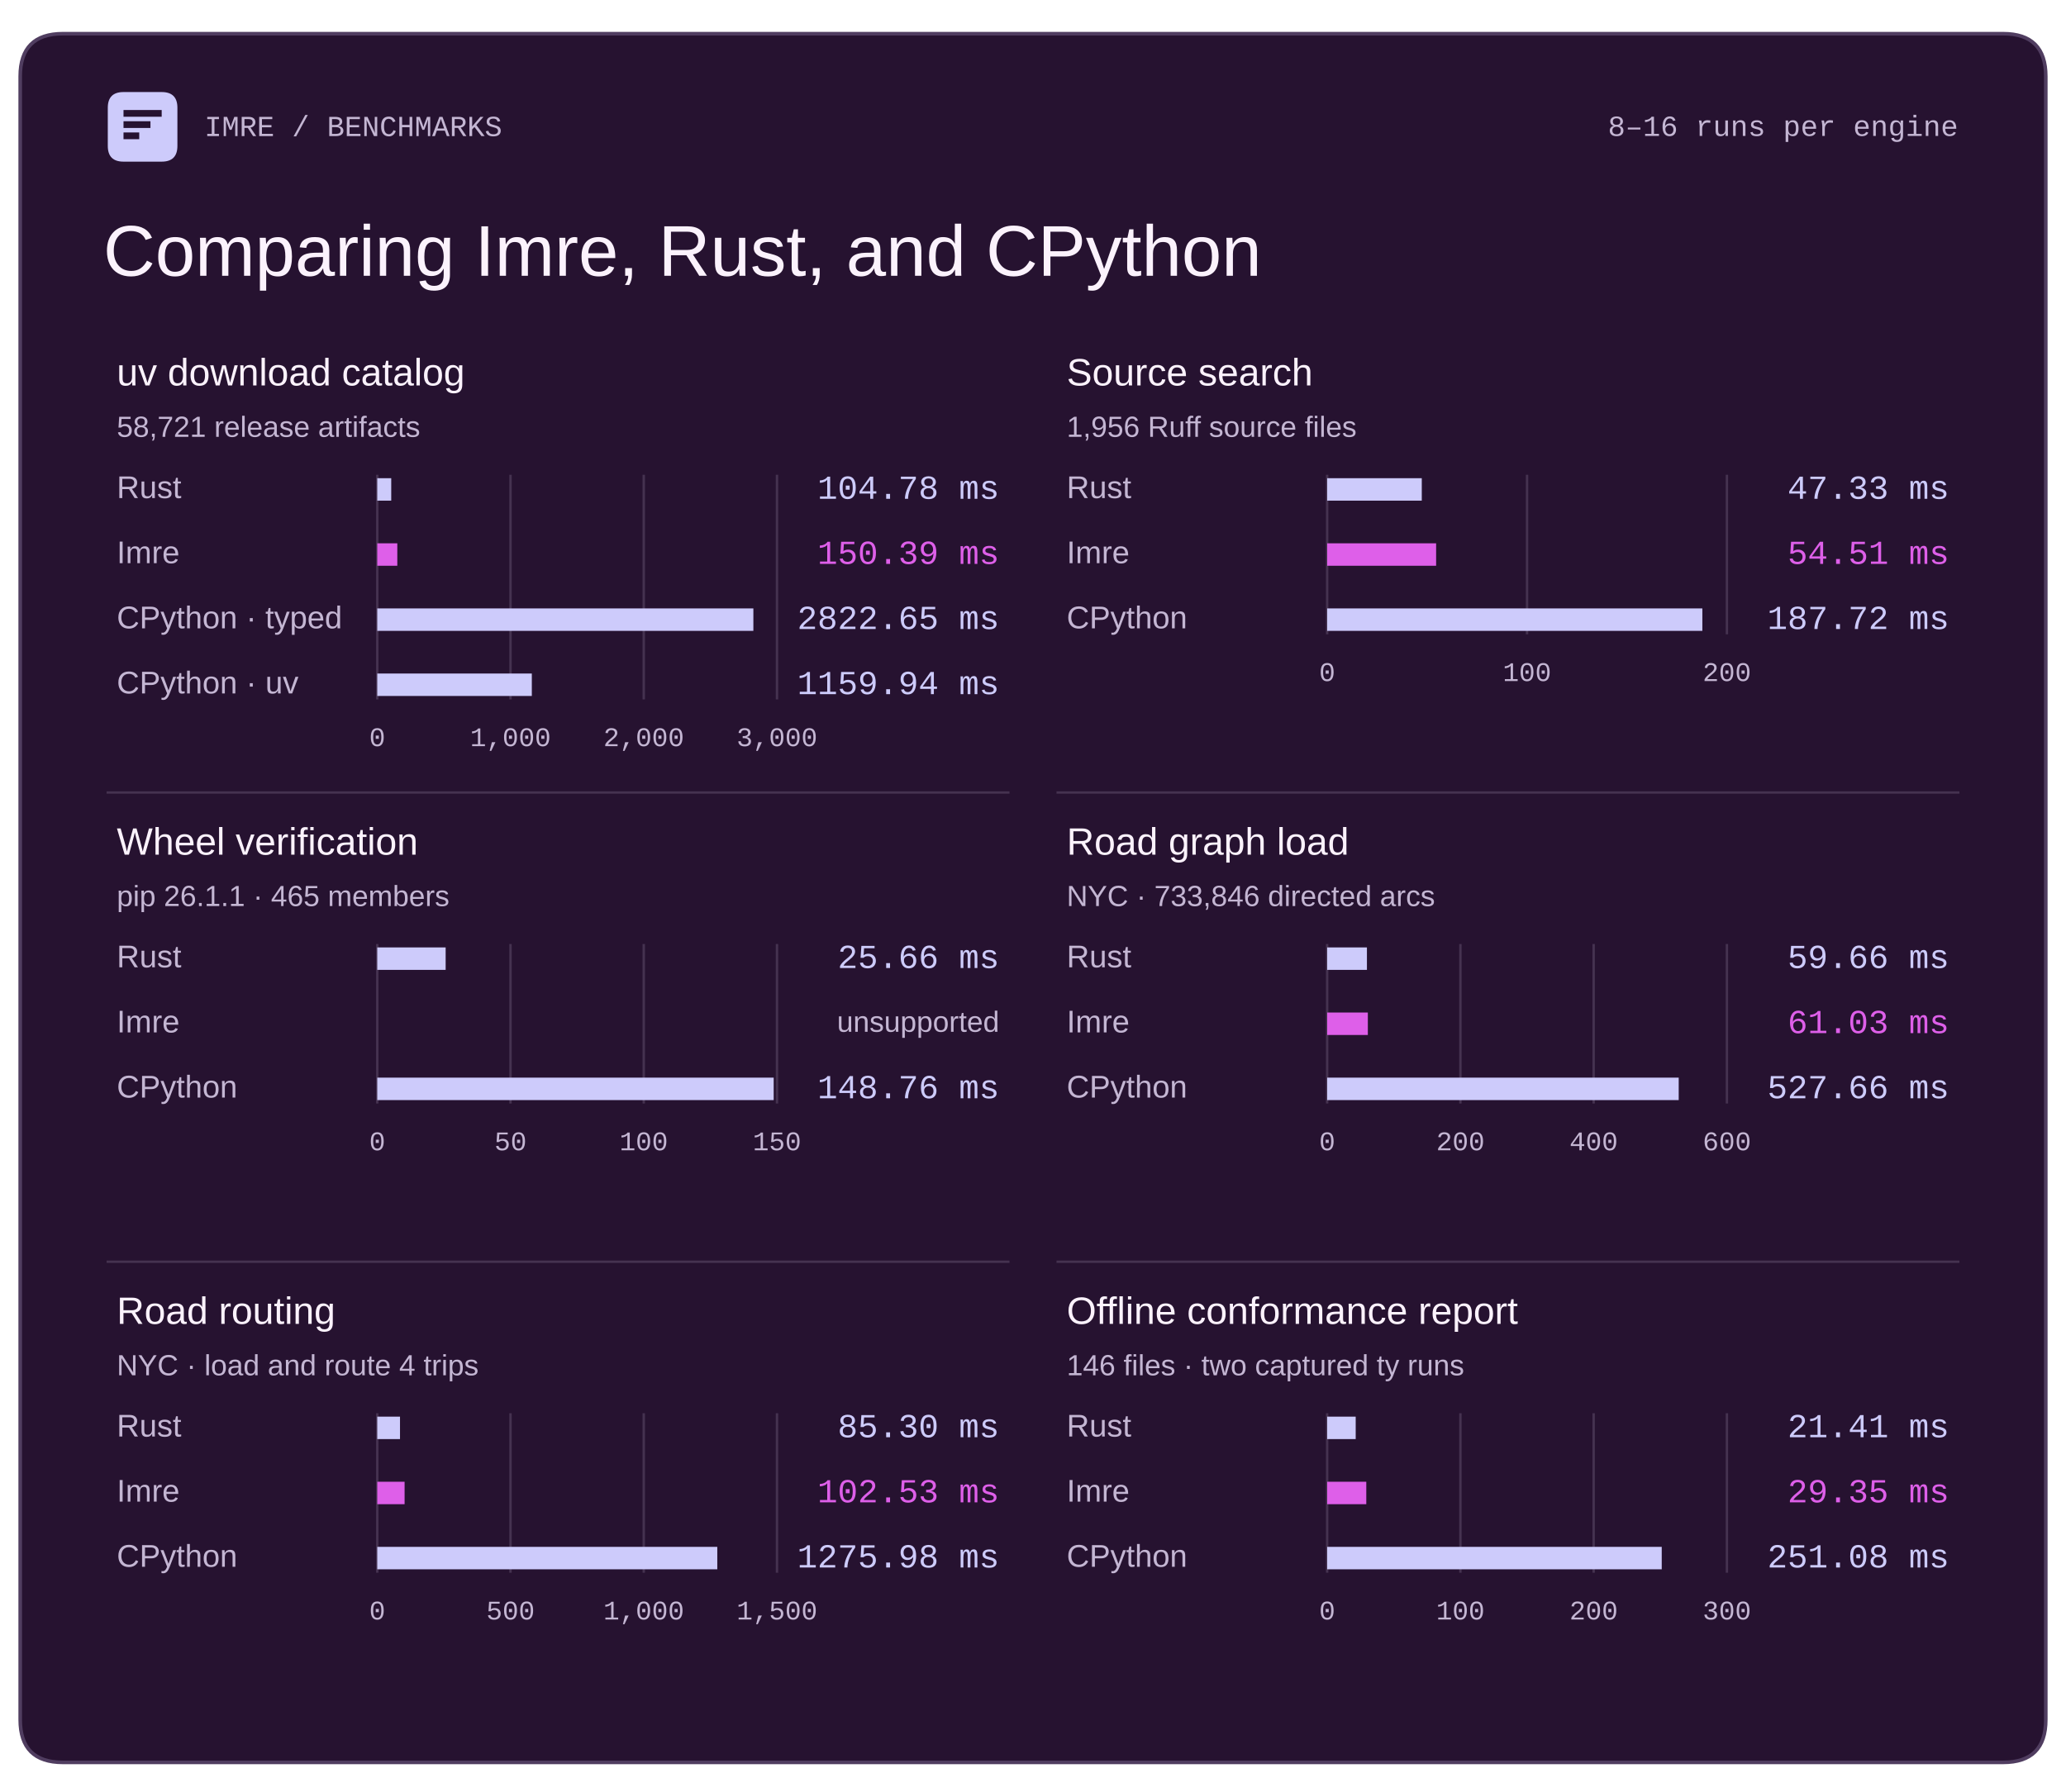
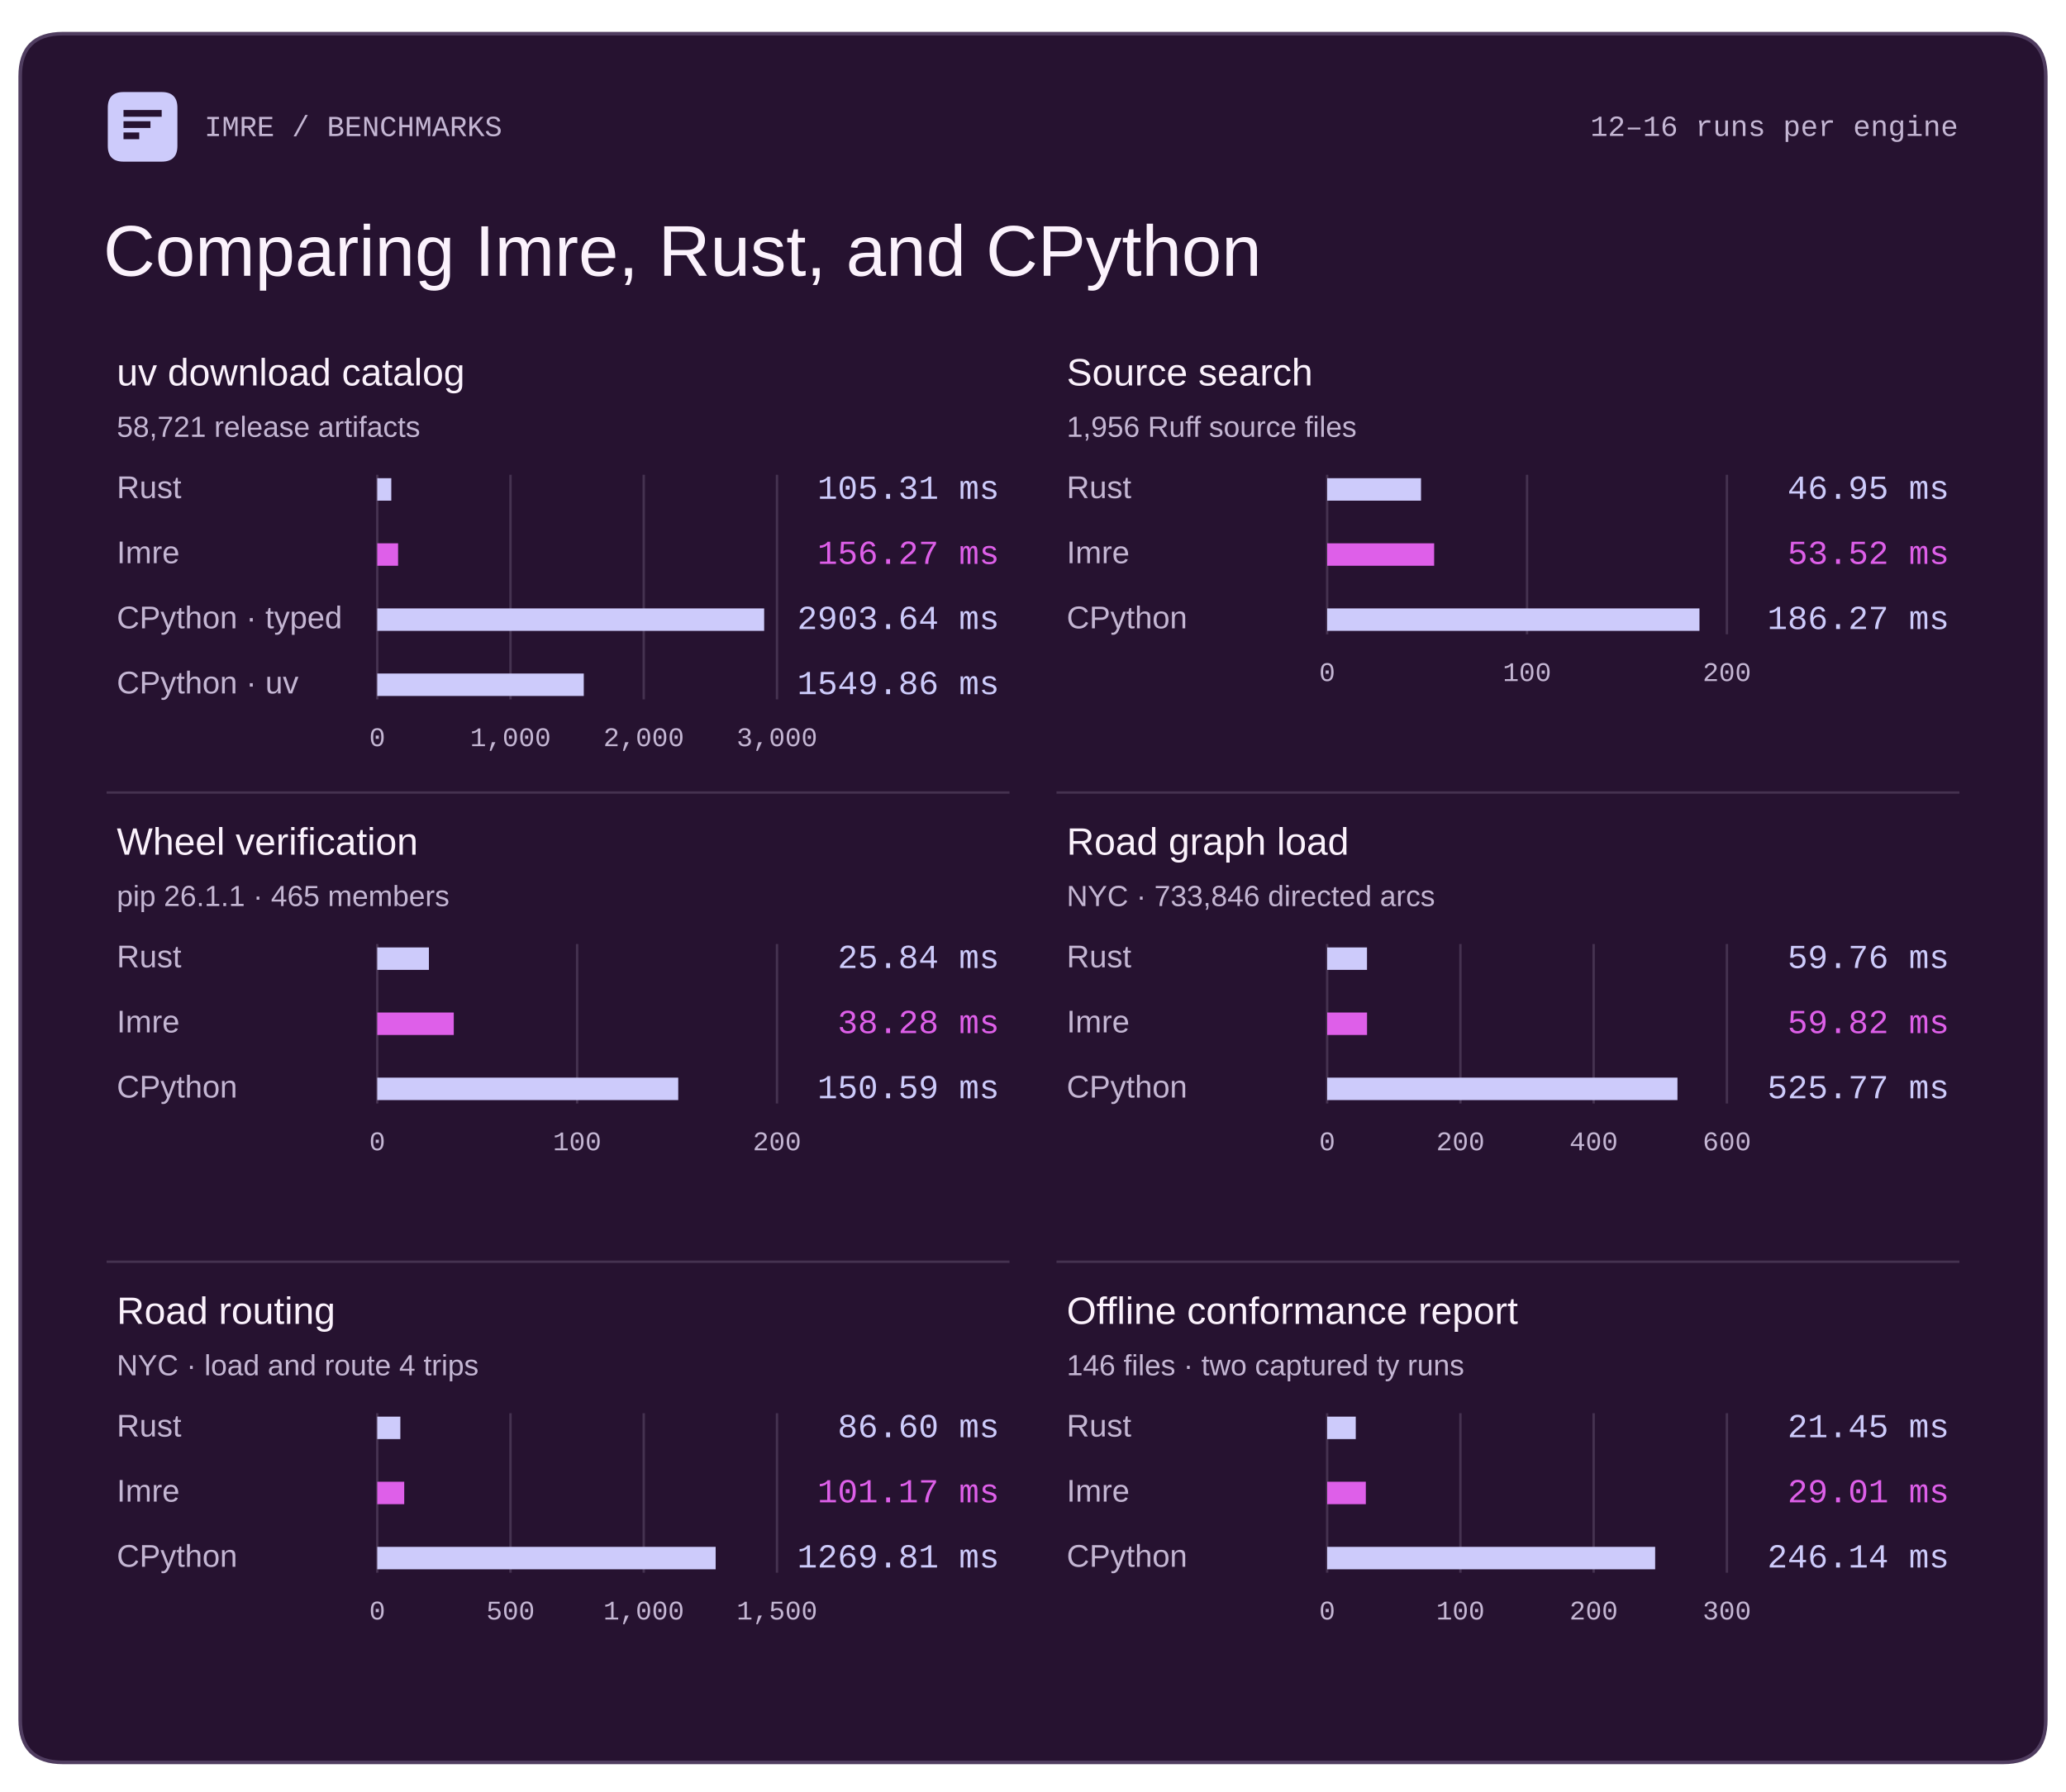
<svg xmlns="http://www.w3.org/2000/svg" width="690pt" height="598.5pt" viewBox="0 0 690 598.5" version="1.1">
  <defs>
    <style type="text/css">*{stroke-linejoin: round; stroke-linecap: butt}</style>
  </defs>
  <g id="figure_1">
    <g id="patch_1">
      <path d="M 0 598.5 L 690 598.5 L 690 0 L 0 0 L 0 598.5 z " style="fill: none" />
    </g>
    <g id="axes_1">
      <g id="patch_2">
        <path d="M 21 11.25 L 669 11.25 Q 683.25 11.25 683.25 25.5 L 683.25 574.5 Q 683.25 588.75 669 588.75 L 21 588.75 Q 6.75 588.75 6.75 574.5 L 6.75 25.5 Q 6.75 11.25 21 11.25 z " clip-path="url(#p07dc941b45)" style="fill: #261230; stroke: #503d60; stroke-width: 1.2; stroke-linejoin: miter" />
      </g>
      <g id="line2d_1">
        <path d="M 126 159 L 126 233.25 " clip-path="url(#p07dc941b45)" style="fill: none; stroke: #453250; stroke-width: 0.8; stroke-linecap: square" />
      </g>
      <g id="line2d_2">
        <path d="M 170.5 159 L 170.5 233.25 " clip-path="url(#p07dc941b45)" style="fill: none; stroke: #453250; stroke-width: 0.8; stroke-linecap: square" />
      </g>
      <g id="line2d_3">
        <path d="M 215 159 L 215 233.25 " clip-path="url(#p07dc941b45)" style="fill: none; stroke: #453250; stroke-width: 0.8; stroke-linecap: square" />
      </g>
      <g id="line2d_4">
        <path d="M 259.5 159 L 259.5 233.25 " clip-path="url(#p07dc941b45)" style="fill: none; stroke: #453250; stroke-width: 0.8; stroke-linecap: square" />
      </g>
      <g id="line2d_5">
        <path d="M 443.25 159 L 443.25 211.5 " clip-path="url(#p07dc941b45)" style="fill: none; stroke: #453250; stroke-width: 0.8; stroke-linecap: square" />
      </g>
      <g id="line2d_6">
        <path d="M 510 159 L 510 211.5 " clip-path="url(#p07dc941b45)" style="fill: none; stroke: #453250; stroke-width: 0.8; stroke-linecap: square" />
      </g>
      <g id="line2d_7">
        <path d="M 576.75 159 L 576.75 211.5 " clip-path="url(#p07dc941b45)" style="fill: none; stroke: #453250; stroke-width: 0.8; stroke-linecap: square" />
      </g>
      <g id="line2d_8">
        <path d="M 36 264.75 L 336.75 264.75 " clip-path="url(#p07dc941b45)" style="fill: none; stroke: #453250; stroke-width: 0.8; stroke-linecap: square" />
      </g>
      <g id="line2d_9">
        <path d="M 126 315.75 L 126 368.25 " clip-path="url(#p07dc941b45)" style="fill: none; stroke: #453250; stroke-width: 0.8; stroke-linecap: square" />
      </g>
      <g id="line2d_10">
-         <path d="M 170.5 315.75 L 170.5 368.25 " clip-path="url(#p07dc941b45)" style="fill: none; stroke: #453250; stroke-width: 0.8; stroke-linecap: square" />
+         <path d="M 192.75 315.75 L 192.75 368.25 " clip-path="url(#p07dc941b45)" style="fill: none; stroke: #453250; stroke-width: 0.8; stroke-linecap: square" />
      </g>
      <g id="line2d_11">
-         <path d="M 215 315.75 L 215 368.25 " clip-path="url(#p07dc941b45)" style="fill: none; stroke: #453250; stroke-width: 0.8; stroke-linecap: square" />
+         <path d="M 259.5 315.75 L 259.5 368.25 " clip-path="url(#p07dc941b45)" style="fill: none; stroke: #453250; stroke-width: 0.8; stroke-linecap: square" />
      </g>
      <g id="line2d_12">
-         <path d="M 259.5 315.75 L 259.5 368.25 " clip-path="url(#p07dc941b45)" style="fill: none; stroke: #453250; stroke-width: 0.8; stroke-linecap: square" />
+         <path d="M 353.25 264.75 L 654 264.75 " clip-path="url(#p07dc941b45)" style="fill: none; stroke: #453250; stroke-width: 0.8; stroke-linecap: square" />
      </g>
      <g id="line2d_13">
-         <path d="M 353.25 264.75 L 654 264.75 " clip-path="url(#p07dc941b45)" style="fill: none; stroke: #453250; stroke-width: 0.8; stroke-linecap: square" />
+         <path d="M 443.25 315.75 L 443.25 368.25 " clip-path="url(#p07dc941b45)" style="fill: none; stroke: #453250; stroke-width: 0.8; stroke-linecap: square" />
      </g>
      <g id="line2d_14">
-         <path d="M 443.25 315.75 L 443.25 368.25 " clip-path="url(#p07dc941b45)" style="fill: none; stroke: #453250; stroke-width: 0.8; stroke-linecap: square" />
+         <path d="M 487.75 315.75 L 487.75 368.25 " clip-path="url(#p07dc941b45)" style="fill: none; stroke: #453250; stroke-width: 0.8; stroke-linecap: square" />
      </g>
      <g id="line2d_15">
-         <path d="M 487.75 315.75 L 487.75 368.25 " clip-path="url(#p07dc941b45)" style="fill: none; stroke: #453250; stroke-width: 0.8; stroke-linecap: square" />
+         <path d="M 532.25 315.75 L 532.25 368.25 " clip-path="url(#p07dc941b45)" style="fill: none; stroke: #453250; stroke-width: 0.8; stroke-linecap: square" />
      </g>
      <g id="line2d_16">
-         <path d="M 532.25 315.75 L 532.25 368.25 " clip-path="url(#p07dc941b45)" style="fill: none; stroke: #453250; stroke-width: 0.8; stroke-linecap: square" />
+         <path d="M 576.75 315.75 L 576.75 368.25 " clip-path="url(#p07dc941b45)" style="fill: none; stroke: #453250; stroke-width: 0.8; stroke-linecap: square" />
      </g>
      <g id="line2d_17">
-         <path d="M 576.75 315.75 L 576.75 368.25 " clip-path="url(#p07dc941b45)" style="fill: none; stroke: #453250; stroke-width: 0.8; stroke-linecap: square" />
+         <path d="M 36 421.5 L 336.75 421.5 " clip-path="url(#p07dc941b45)" style="fill: none; stroke: #453250; stroke-width: 0.8; stroke-linecap: square" />
      </g>
      <g id="line2d_18">
-         <path d="M 36 421.5 L 336.75 421.5 " clip-path="url(#p07dc941b45)" style="fill: none; stroke: #453250; stroke-width: 0.8; stroke-linecap: square" />
+         <path d="M 126 472.5 L 126 525 " clip-path="url(#p07dc941b45)" style="fill: none; stroke: #453250; stroke-width: 0.8; stroke-linecap: square" />
      </g>
      <g id="line2d_19">
-         <path d="M 126 472.5 L 126 525 " clip-path="url(#p07dc941b45)" style="fill: none; stroke: #453250; stroke-width: 0.8; stroke-linecap: square" />
+         <path d="M 170.5 472.5 L 170.5 525 " clip-path="url(#p07dc941b45)" style="fill: none; stroke: #453250; stroke-width: 0.8; stroke-linecap: square" />
      </g>
      <g id="line2d_20">
-         <path d="M 170.5 472.5 L 170.5 525 " clip-path="url(#p07dc941b45)" style="fill: none; stroke: #453250; stroke-width: 0.8; stroke-linecap: square" />
+         <path d="M 215 472.5 L 215 525 " clip-path="url(#p07dc941b45)" style="fill: none; stroke: #453250; stroke-width: 0.8; stroke-linecap: square" />
      </g>
      <g id="line2d_21">
-         <path d="M 215 472.5 L 215 525 " clip-path="url(#p07dc941b45)" style="fill: none; stroke: #453250; stroke-width: 0.8; stroke-linecap: square" />
+         <path d="M 259.5 472.5 L 259.5 525 " clip-path="url(#p07dc941b45)" style="fill: none; stroke: #453250; stroke-width: 0.8; stroke-linecap: square" />
      </g>
      <g id="line2d_22">
-         <path d="M 259.5 472.5 L 259.5 525 " clip-path="url(#p07dc941b45)" style="fill: none; stroke: #453250; stroke-width: 0.8; stroke-linecap: square" />
+         <path d="M 353.25 421.5 L 654 421.5 " clip-path="url(#p07dc941b45)" style="fill: none; stroke: #453250; stroke-width: 0.8; stroke-linecap: square" />
      </g>
      <g id="line2d_23">
-         <path d="M 353.25 421.5 L 654 421.5 " clip-path="url(#p07dc941b45)" style="fill: none; stroke: #453250; stroke-width: 0.8; stroke-linecap: square" />
+         <path d="M 443.25 472.5 L 443.25 525 " clip-path="url(#p07dc941b45)" style="fill: none; stroke: #453250; stroke-width: 0.8; stroke-linecap: square" />
      </g>
      <g id="line2d_24">
-         <path d="M 443.25 472.5 L 443.25 525 " clip-path="url(#p07dc941b45)" style="fill: none; stroke: #453250; stroke-width: 0.8; stroke-linecap: square" />
+         <path d="M 487.75 472.5 L 487.75 525 " clip-path="url(#p07dc941b45)" style="fill: none; stroke: #453250; stroke-width: 0.8; stroke-linecap: square" />
      </g>
      <g id="line2d_25">
-         <path d="M 487.75 472.5 L 487.75 525 " clip-path="url(#p07dc941b45)" style="fill: none; stroke: #453250; stroke-width: 0.8; stroke-linecap: square" />
+         <path d="M 532.25 472.5 L 532.25 525 " clip-path="url(#p07dc941b45)" style="fill: none; stroke: #453250; stroke-width: 0.8; stroke-linecap: square" />
      </g>
      <g id="line2d_26">
-         <path d="M 532.25 472.5 L 532.25 525 " clip-path="url(#p07dc941b45)" style="fill: none; stroke: #453250; stroke-width: 0.8; stroke-linecap: square" />
-       </g>
-       <g id="line2d_27">
        <path d="M 576.75 472.5 L 576.75 525 " clip-path="url(#p07dc941b45)" style="fill: none; stroke: #453250; stroke-width: 0.8; stroke-linecap: square" />
      </g>
      <g id="patch_3">
        <path d="M 41.25 30.75 L 54 30.75 Q 59.25 30.75 59.25 36 L 59.25 48.75 Q 59.25 54 54 54 L 41.25 54 Q 36 54 36 48.75 L 36 36 Q 36 30.75 41.25 30.75 z " clip-path="url(#p07dc941b45)" style="fill: #cdcbfb" />
      </g>
      <g id="patch_4">
        <path d="M 41.25 36.75 L 54 36.75 L 54 39 L 41.25 39 z " clip-path="url(#p07dc941b45)" style="fill: #261230" />
      </g>
      <g id="patch_5">
        <path d="M 41.25 40.5 L 50.25 40.5 L 50.25 42.75 L 41.25 42.75 z " clip-path="url(#p07dc941b45)" style="fill: #261230" />
      </g>
      <g id="patch_6">
        <path d="M 41.25 44.25 L 46.5 44.25 L 46.5 46.5 L 41.25 46.5 z " clip-path="url(#p07dc941b45)" style="fill: #261230" />
      </g>
      <g id="patch_7">
-         <path d="M 126 159.75 L 130.663 159.75 L 130.663 167.25 L 126 167.25 z " clip-path="url(#p07dc941b45)" style="fill: #cdcbfb" />
+         <path d="M 126 159.75 L 130.686 159.75 L 130.686 167.25 L 126 167.25 z " clip-path="url(#p07dc941b45)" style="fill: #cdcbfb" />
      </g>
      <g id="patch_8">
-         <path d="M 126 181.5 L 132.692 181.5 L 132.692 189 L 126 189 z " clip-path="url(#p07dc941b45)" style="fill: #de5fe9" />
+         <path d="M 126 181.5 L 132.954 181.5 L 132.954 189 L 126 189 z " clip-path="url(#p07dc941b45)" style="fill: #de5fe9" />
      </g>
      <g id="patch_9">
-         <path d="M 126 203.25 L 251.608 203.25 L 251.608 210.75 L 126 210.75 z " clip-path="url(#p07dc941b45)" style="fill: #cdcbfb" />
+         <path d="M 126 203.25 L 255.212 203.25 L 255.212 210.75 L 126 210.75 z " clip-path="url(#p07dc941b45)" style="fill: #cdcbfb" />
      </g>
      <g id="patch_10">
-         <path d="M 126 225 L 177.618 225 L 177.618 232.5 L 126 232.5 z " clip-path="url(#p07dc941b45)" style="fill: #cdcbfb" />
+         <path d="M 126 225 L 194.969 225 L 194.969 232.5 L 126 232.5 z " clip-path="url(#p07dc941b45)" style="fill: #cdcbfb" />
      </g>
      <g id="patch_11">
-         <path d="M 443.25 159.75 L 474.845 159.75 L 474.845 167.25 L 443.25 167.25 z " clip-path="url(#p07dc941b45)" style="fill: #cdcbfb" />
+         <path d="M 443.25 159.75 L 474.59 159.75 L 474.59 167.25 L 443.25 167.25 z " clip-path="url(#p07dc941b45)" style="fill: #cdcbfb" />
      </g>
      <g id="patch_12">
-         <path d="M 443.25 181.5 L 479.636 181.5 L 479.636 189 L 443.25 189 z " clip-path="url(#p07dc941b45)" style="fill: #de5fe9" />
+         <path d="M 443.25 181.5 L 478.977 181.5 L 478.977 189 L 443.25 189 z " clip-path="url(#p07dc941b45)" style="fill: #de5fe9" />
      </g>
      <g id="patch_13">
-         <path d="M 443.25 203.25 L 568.552 203.25 L 568.552 210.75 L 443.25 210.75 z " clip-path="url(#p07dc941b45)" style="fill: #cdcbfb" />
+         <path d="M 443.25 203.25 L 567.586 203.25 L 567.586 210.75 L 443.25 210.75 z " clip-path="url(#p07dc941b45)" style="fill: #cdcbfb" />
      </g>
      <g id="patch_14">
-         <path d="M 126 316.5 L 148.837 316.5 L 148.837 324 L 126 324 z " clip-path="url(#p07dc941b45)" style="fill: #cdcbfb" />
+         <path d="M 126 316.5 L 143.247 316.5 L 143.247 324 L 126 324 z " clip-path="url(#p07dc941b45)" style="fill: #cdcbfb" />
      </g>
      <g id="patch_15">
-         <path d="M 126 360 L 258.397 360 L 258.397 367.5 L 126 367.5 z " clip-path="url(#p07dc941b45)" style="fill: #cdcbfb" />
+         <path d="M 126 338.25 L 151.549 338.25 L 151.549 345.75 L 126 345.75 z " clip-path="url(#p07dc941b45)" style="fill: #de5fe9" />
      </g>
      <g id="patch_16">
-         <path d="M 443.25 316.5 L 456.525 316.5 L 456.525 324 L 443.25 324 z " clip-path="url(#p07dc941b45)" style="fill: #cdcbfb" />
+         <path d="M 126 360 L 226.518 360 L 226.518 367.5 L 126 367.5 z " clip-path="url(#p07dc941b45)" style="fill: #cdcbfb" />
      </g>
      <g id="patch_17">
-         <path d="M 443.25 338.25 L 456.83 338.25 L 456.83 345.75 L 443.25 345.75 z " clip-path="url(#p07dc941b45)" style="fill: #de5fe9" />
+         <path d="M 443.25 316.5 L 456.547 316.5 L 456.547 324 L 443.25 324 z " clip-path="url(#p07dc941b45)" style="fill: #cdcbfb" />
      </g>
      <g id="patch_18">
-         <path d="M 443.25 360 L 560.654 360 L 560.654 367.5 L 443.25 367.5 z " clip-path="url(#p07dc941b45)" style="fill: #cdcbfb" />
+         <path d="M 443.25 338.25 L 456.56 338.25 L 456.56 345.75 L 443.25 345.75 z " clip-path="url(#p07dc941b45)" style="fill: #de5fe9" />
      </g>
      <g id="patch_19">
-         <path d="M 126 473.25 L 133.592 473.25 L 133.592 480.75 L 126 480.75 z " clip-path="url(#p07dc941b45)" style="fill: #cdcbfb" />
+         <path d="M 443.25 360 L 560.235 360 L 560.235 367.5 L 443.25 367.5 z " clip-path="url(#p07dc941b45)" style="fill: #cdcbfb" />
      </g>
      <g id="patch_20">
-         <path d="M 126 495 L 135.126 495 L 135.126 502.5 L 126 502.5 z " clip-path="url(#p07dc941b45)" style="fill: #de5fe9" />
+         <path d="M 126 473.25 L 133.708 473.25 L 133.708 480.75 L 126 480.75 z " clip-path="url(#p07dc941b45)" style="fill: #cdcbfb" />
      </g>
      <g id="patch_21">
-         <path d="M 126 516.75 L 239.562 516.75 L 239.562 524.25 L 126 524.25 z " clip-path="url(#p07dc941b45)" style="fill: #cdcbfb" />
+         <path d="M 126 495 L 135.004 495 L 135.004 502.5 L 126 502.5 z " clip-path="url(#p07dc941b45)" style="fill: #de5fe9" />
      </g>
      <g id="patch_22">
-         <path d="M 443.25 473.25 L 452.776 473.25 L 452.776 480.75 L 443.25 480.75 z " clip-path="url(#p07dc941b45)" style="fill: #cdcbfb" />
+         <path d="M 126 516.75 L 239.013 516.75 L 239.013 524.25 L 126 524.25 z " clip-path="url(#p07dc941b45)" style="fill: #cdcbfb" />
      </g>
      <g id="patch_23">
-         <path d="M 443.25 495 L 456.312 495 L 456.312 502.5 L 443.25 502.5 z " clip-path="url(#p07dc941b45)" style="fill: #de5fe9" />
+         <path d="M 443.25 473.25 L 452.796 473.25 L 452.796 480.75 L 443.25 480.75 z " clip-path="url(#p07dc941b45)" style="fill: #cdcbfb" />
      </g>
      <g id="patch_24">
-         <path d="M 443.25 516.75 L 554.982 516.75 L 554.982 524.25 L 443.25 524.25 z " clip-path="url(#p07dc941b45)" style="fill: #cdcbfb" />
+         <path d="M 443.25 495 L 456.16 495 L 456.16 502.5 L 443.25 502.5 z " clip-path="url(#p07dc941b45)" style="fill: #de5fe9" />
+       </g>
+       <g id="patch_25">
+         <path d="M 443.25 516.75 L 552.784 516.75 L 552.784 524.25 L 443.25 524.25 z " clip-path="url(#p07dc941b45)" style="fill: #cdcbfb" />
      </g>
      <g id="text_1">
        <text style="font-size: 9.75px; font-family: ui-monospace, 'SFMono-Regular', Consolas, 'Liberation Mono', monospace; text-anchor: start; fill: #c4b6d3" x="68.25" y="45.466" transform="rotate(-0 68.25 45.46629)">IMRE / BENCHMARKS</text>
      </g>
      <g id="text_2">
-         <text style="font-size: 9.75px; font-family: ui-monospace, 'SFMono-Regular', Consolas, 'Liberation Mono', monospace; text-anchor: end; fill: #c4b6d3" x="654" y="45.407" transform="rotate(-0 654 45.40687)">8–16 runs per engine</text>
+         <text style="font-size: 9.75px; font-family: ui-monospace, 'SFMono-Regular', Consolas, 'Liberation Mono', monospace; text-anchor: end; fill: #c4b6d3" x="654" y="45.407" transform="rotate(-0 654 45.40687)">12–16 runs per engine</text>
      </g>
      <g id="text_3">
        <text style="font-size: 24px; font-family: Arial, Helvetica, sans-serif; text-anchor: start; fill: #fbf2fc" x="34.5" y="92.123" transform="rotate(-0 34.5 92.1225)">Comparing Imre, Rust, and CPython</text>
      </g>
      <g id="text_4">
        <text style="font-size: 12.75px; font-family: Arial, Helvetica, sans-serif; text-anchor: start; fill: #fbf2fc" x="39" y="128.768" transform="rotate(-0 39 128.7682)">uv download catalog</text>
      </g>
      <g id="text_5">
        <text style="font-size: 9.75px; font-family: Arial, Helvetica, sans-serif; text-anchor: start; fill: #c4b6d3" x="39" y="145.94" transform="rotate(-0 39 145.9404)">58,721 release artifacts</text>
      </g>
      <g id="text_6">
        <text style="font-size: 9px; font-family: ui-monospace, 'SFMono-Regular', Consolas, 'Liberation Mono', monospace; text-anchor: middle; fill: #c4b6d3" x="126" y="249.257" transform="rotate(-0 126 249.2573)">0</text>
      </g>
      <g id="text_7">
        <text style="font-size: 9px; font-family: ui-monospace, 'SFMono-Regular', Consolas, 'Liberation Mono', monospace; text-anchor: middle; fill: #c4b6d3" x="170.5" y="249.257" transform="rotate(-0 170.5 249.2573)">1,000</text>
      </g>
      <g id="text_8">
        <text style="font-size: 9px; font-family: ui-monospace, 'SFMono-Regular', Consolas, 'Liberation Mono', monospace; text-anchor: middle; fill: #c4b6d3" x="215" y="249.257" transform="rotate(-0 215 249.2573)">2,000</text>
      </g>
      <g id="text_9">
        <text style="font-size: 9px; font-family: ui-monospace, 'SFMono-Regular', Consolas, 'Liberation Mono', monospace; text-anchor: middle; fill: #c4b6d3" x="259.5" y="249.257" transform="rotate(-0 259.5 249.2573)">3,000</text>
      </g>
      <g id="text_10">
        <text style="font-size: 10.5px; font-family: Arial, Helvetica, sans-serif; text-anchor: start; fill: #c4b6d3" x="39" y="166.397" transform="rotate(-0 39 166.3973)">Rust</text>
      </g>
      <g id="text_11">
-         <text style="font-size: 11.25px; font-family: ui-monospace, 'SFMono-Regular', Consolas, 'Liberation Mono', monospace; text-anchor: end; fill: #cdcbfb" x="333.75" y="166.634" transform="rotate(-0 333.75 166.6342)">104.78 ms</text>
+         <text style="font-size: 11.25px; font-family: ui-monospace, 'SFMono-Regular', Consolas, 'Liberation Mono', monospace; text-anchor: end; fill: #cdcbfb" x="333.75" y="166.634" transform="rotate(-0 333.75 166.6342)">105.31 ms</text>
      </g>
      <g id="text_12">
        <text style="font-size: 10.5px; font-family: Arial, Helvetica, sans-serif; text-anchor: start; fill: #c4b6d3" x="39" y="188.147" transform="rotate(-0 39 188.1473)">Imre</text>
      </g>
      <g id="text_13">
-         <text style="font-size: 11.25px; font-family: ui-monospace, 'SFMono-Regular', Consolas, 'Liberation Mono', monospace; text-anchor: end; fill: #de5fe9" x="333.75" y="188.384" transform="rotate(-0 333.75 188.3842)">150.39 ms</text>
+         <text style="font-size: 11.25px; font-family: ui-monospace, 'SFMono-Regular', Consolas, 'Liberation Mono', monospace; text-anchor: end; fill: #de5fe9" x="333.75" y="188.384" transform="rotate(-0 333.75 188.3842)">156.27 ms</text>
      </g>
      <g id="text_14">
        <text style="font-size: 10.5px; font-family: Arial, Helvetica, sans-serif; text-anchor: start; fill: #c4b6d3" x="39" y="209.897" transform="rotate(-0 39 209.8973)">CPython · typed</text>
      </g>
      <g id="text_15">
-         <text style="font-size: 11.25px; font-family: ui-monospace, 'SFMono-Regular', Consolas, 'Liberation Mono', monospace; text-anchor: end; fill: #cdcbfb" x="333.75" y="210.134" transform="rotate(-0 333.75 210.1342)">2822.65 ms</text>
+         <text style="font-size: 11.25px; font-family: ui-monospace, 'SFMono-Regular', Consolas, 'Liberation Mono', monospace; text-anchor: end; fill: #cdcbfb" x="333.75" y="210.134" transform="rotate(-0 333.75 210.1342)">2903.64 ms</text>
      </g>
      <g id="text_16">
        <text style="font-size: 10.5px; font-family: Arial, Helvetica, sans-serif; text-anchor: start; fill: #c4b6d3" x="39" y="231.647" transform="rotate(-0 39 231.6473)">CPython · uv</text>
      </g>
      <g id="text_17">
-         <text style="font-size: 11.25px; font-family: ui-monospace, 'SFMono-Regular', Consolas, 'Liberation Mono', monospace; text-anchor: end; fill: #cdcbfb" x="333.75" y="231.884" transform="rotate(-0 333.75 231.8842)">1159.94 ms</text>
+         <text style="font-size: 11.25px; font-family: ui-monospace, 'SFMono-Regular', Consolas, 'Liberation Mono', monospace; text-anchor: end; fill: #cdcbfb" x="333.75" y="231.884" transform="rotate(-0 333.75 231.8842)">1549.86 ms</text>
      </g>
      <g id="text_18">
        <text style="font-size: 12.75px; font-family: Arial, Helvetica, sans-serif; text-anchor: start; fill: #fbf2fc" x="356.25" y="128.768" transform="rotate(-0 356.25 128.7682)">Source search</text>
      </g>
      <g id="text_19">
        <text style="font-size: 9.75px; font-family: Arial, Helvetica, sans-serif; text-anchor: start; fill: #c4b6d3" x="356.25" y="145.94" transform="rotate(-0 356.25 145.9404)">1,956 Ruff source files</text>
      </g>
      <g id="text_20">
        <text style="font-size: 9px; font-family: ui-monospace, 'SFMono-Regular', Consolas, 'Liberation Mono', monospace; text-anchor: middle; fill: #c4b6d3" x="443.25" y="227.507" transform="rotate(-0 443.25 227.5073)">0</text>
      </g>
      <g id="text_21">
        <text style="font-size: 9px; font-family: ui-monospace, 'SFMono-Regular', Consolas, 'Liberation Mono', monospace; text-anchor: middle; fill: #c4b6d3" x="510" y="227.507" transform="rotate(-0 510 227.5073)">100</text>
      </g>
      <g id="text_22">
        <text style="font-size: 9px; font-family: ui-monospace, 'SFMono-Regular', Consolas, 'Liberation Mono', monospace; text-anchor: middle; fill: #c4b6d3" x="576.75" y="227.507" transform="rotate(-0 576.75 227.5073)">200</text>
      </g>
      <g id="text_23">
        <text style="font-size: 10.5px; font-family: Arial, Helvetica, sans-serif; text-anchor: start; fill: #c4b6d3" x="356.25" y="166.397" transform="rotate(-0 356.25 166.3973)">Rust</text>
      </g>
      <g id="text_24">
-         <text style="font-size: 11.25px; font-family: ui-monospace, 'SFMono-Regular', Consolas, 'Liberation Mono', monospace; text-anchor: end; fill: #cdcbfb" x="651" y="166.634" transform="rotate(-0 651 166.6342)">47.33 ms</text>
+         <text style="font-size: 11.25px; font-family: ui-monospace, 'SFMono-Regular', Consolas, 'Liberation Mono', monospace; text-anchor: end; fill: #cdcbfb" x="651" y="166.634" transform="rotate(-0 651 166.6342)">46.95 ms</text>
      </g>
      <g id="text_25">
        <text style="font-size: 10.5px; font-family: Arial, Helvetica, sans-serif; text-anchor: start; fill: #c4b6d3" x="356.25" y="188.147" transform="rotate(-0 356.25 188.1473)">Imre</text>
      </g>
      <g id="text_26">
-         <text style="font-size: 11.25px; font-family: ui-monospace, 'SFMono-Regular', Consolas, 'Liberation Mono', monospace; text-anchor: end; fill: #de5fe9" x="651" y="188.384" transform="rotate(-0 651 188.3842)">54.51 ms</text>
+         <text style="font-size: 11.25px; font-family: ui-monospace, 'SFMono-Regular', Consolas, 'Liberation Mono', monospace; text-anchor: end; fill: #de5fe9" x="651" y="188.384" transform="rotate(-0 651 188.3842)">53.52 ms</text>
      </g>
      <g id="text_27">
        <text style="font-size: 10.5px; font-family: Arial, Helvetica, sans-serif; text-anchor: start; fill: #c4b6d3" x="356.25" y="209.897" transform="rotate(-0 356.25 209.8973)">CPython</text>
      </g>
      <g id="text_28">
-         <text style="font-size: 11.25px; font-family: ui-monospace, 'SFMono-Regular', Consolas, 'Liberation Mono', monospace; text-anchor: end; fill: #cdcbfb" x="651" y="210.134" transform="rotate(-0 651 210.1342)">187.72 ms</text>
+         <text style="font-size: 11.25px; font-family: ui-monospace, 'SFMono-Regular', Consolas, 'Liberation Mono', monospace; text-anchor: end; fill: #cdcbfb" x="651" y="210.134" transform="rotate(-0 651 210.1342)">186.27 ms</text>
      </g>
      <g id="text_29">
        <text style="font-size: 12.75px; font-family: Arial, Helvetica, sans-serif; text-anchor: start; fill: #fbf2fc" x="39" y="285.518" transform="rotate(-0 39 285.5182)">Wheel verification</text>
      </g>
      <g id="text_30">
        <text style="font-size: 9.75px; font-family: Arial, Helvetica, sans-serif; text-anchor: start; fill: #c4b6d3" x="39" y="302.69" transform="rotate(-0 39 302.6904)">pip 26.1.1 · 465 members</text>
      </g>
      <g id="text_31">
        <text style="font-size: 9px; font-family: ui-monospace, 'SFMono-Regular', Consolas, 'Liberation Mono', monospace; text-anchor: middle; fill: #c4b6d3" x="126" y="384.257" transform="rotate(-0 126 384.2573)">0</text>
      </g>
      <g id="text_32">
-         <text style="font-size: 9px; font-family: ui-monospace, 'SFMono-Regular', Consolas, 'Liberation Mono', monospace; text-anchor: middle; fill: #c4b6d3" x="170.5" y="384.257" transform="rotate(-0 170.5 384.2573)">50</text>
+         <text style="font-size: 9px; font-family: ui-monospace, 'SFMono-Regular', Consolas, 'Liberation Mono', monospace; text-anchor: middle; fill: #c4b6d3" x="192.75" y="384.257" transform="rotate(-0 192.75 384.2573)">100</text>
      </g>
      <g id="text_33">
-         <text style="font-size: 9px; font-family: ui-monospace, 'SFMono-Regular', Consolas, 'Liberation Mono', monospace; text-anchor: middle; fill: #c4b6d3" x="215" y="384.257" transform="rotate(-0 215 384.2573)">100</text>
+         <text style="font-size: 9px; font-family: ui-monospace, 'SFMono-Regular', Consolas, 'Liberation Mono', monospace; text-anchor: middle; fill: #c4b6d3" x="259.5" y="384.257" transform="rotate(-0 259.5 384.2573)">200</text>
      </g>
      <g id="text_34">
-         <text style="font-size: 9px; font-family: ui-monospace, 'SFMono-Regular', Consolas, 'Liberation Mono', monospace; text-anchor: middle; fill: #c4b6d3" x="259.5" y="384.257" transform="rotate(-0 259.5 384.2573)">150</text>
+         <text style="font-size: 10.5px; font-family: Arial, Helvetica, sans-serif; text-anchor: start; fill: #c4b6d3" x="39" y="323.147" transform="rotate(-0 39 323.1473)">Rust</text>
      </g>
      <g id="text_35">
-         <text style="font-size: 10.5px; font-family: Arial, Helvetica, sans-serif; text-anchor: start; fill: #c4b6d3" x="39" y="323.147" transform="rotate(-0 39 323.1473)">Rust</text>
+         <text style="font-size: 11.25px; font-family: ui-monospace, 'SFMono-Regular', Consolas, 'Liberation Mono', monospace; text-anchor: end; fill: #cdcbfb" x="333.75" y="323.384" transform="rotate(-0 333.75 323.3842)">25.84 ms</text>
      </g>
      <g id="text_36">
-         <text style="font-size: 11.25px; font-family: ui-monospace, 'SFMono-Regular', Consolas, 'Liberation Mono', monospace; text-anchor: end; fill: #cdcbfb" x="333.75" y="323.384" transform="rotate(-0 333.75 323.3842)">25.66 ms</text>
+         <text style="font-size: 10.5px; font-family: Arial, Helvetica, sans-serif; text-anchor: start; fill: #c4b6d3" x="39" y="344.897" transform="rotate(-0 39 344.8973)">Imre</text>
      </g>
      <g id="text_37">
-         <text style="font-size: 10.5px; font-family: Arial, Helvetica, sans-serif; text-anchor: start; fill: #c4b6d3" x="39" y="344.897" transform="rotate(-0 39 344.8973)">Imre</text>
+         <text style="font-size: 11.25px; font-family: ui-monospace, 'SFMono-Regular', Consolas, 'Liberation Mono', monospace; text-anchor: end; fill: #de5fe9" x="333.75" y="345.134" transform="rotate(-0 333.75 345.1342)">38.28 ms</text>
      </g>
      <g id="text_38">
-         <text style="font-size: 9.75px; font-family: Arial, Helvetica, sans-serif; text-anchor: end; fill: #c4b6d3" x="333.75" y="344.69" transform="rotate(-0 333.75 344.6904)">unsupported</text>
+         <text style="font-size: 10.5px; font-family: Arial, Helvetica, sans-serif; text-anchor: start; fill: #c4b6d3" x="39" y="366.647" transform="rotate(-0 39 366.6473)">CPython</text>
      </g>
      <g id="text_39">
-         <text style="font-size: 10.5px; font-family: Arial, Helvetica, sans-serif; text-anchor: start; fill: #c4b6d3" x="39" y="366.647" transform="rotate(-0 39 366.6473)">CPython</text>
+         <text style="font-size: 11.25px; font-family: ui-monospace, 'SFMono-Regular', Consolas, 'Liberation Mono', monospace; text-anchor: end; fill: #cdcbfb" x="333.75" y="366.884" transform="rotate(-0 333.75 366.8842)">150.59 ms</text>
      </g>
      <g id="text_40">
-         <text style="font-size: 11.25px; font-family: ui-monospace, 'SFMono-Regular', Consolas, 'Liberation Mono', monospace; text-anchor: end; fill: #cdcbfb" x="333.75" y="366.884" transform="rotate(-0 333.75 366.8842)">148.76 ms</text>
+         <text style="font-size: 12.75px; font-family: Arial, Helvetica, sans-serif; text-anchor: start; fill: #fbf2fc" x="356.25" y="285.518" transform="rotate(-0 356.25 285.5182)">Road graph load</text>
      </g>
      <g id="text_41">
-         <text style="font-size: 12.75px; font-family: Arial, Helvetica, sans-serif; text-anchor: start; fill: #fbf2fc" x="356.25" y="285.518" transform="rotate(-0 356.25 285.5182)">Road graph load</text>
+         <text style="font-size: 9.75px; font-family: Arial, Helvetica, sans-serif; text-anchor: start; fill: #c4b6d3" x="356.25" y="302.69" transform="rotate(-0 356.25 302.6904)">NYC · 733,846 directed arcs</text>
      </g>
      <g id="text_42">
-         <text style="font-size: 9.75px; font-family: Arial, Helvetica, sans-serif; text-anchor: start; fill: #c4b6d3" x="356.25" y="302.69" transform="rotate(-0 356.25 302.6904)">NYC · 733,846 directed arcs</text>
+         <text style="font-size: 9px; font-family: ui-monospace, 'SFMono-Regular', Consolas, 'Liberation Mono', monospace; text-anchor: middle; fill: #c4b6d3" x="443.25" y="384.257" transform="rotate(-0 443.25 384.2573)">0</text>
      </g>
      <g id="text_43">
-         <text style="font-size: 9px; font-family: ui-monospace, 'SFMono-Regular', Consolas, 'Liberation Mono', monospace; text-anchor: middle; fill: #c4b6d3" x="443.25" y="384.257" transform="rotate(-0 443.25 384.2573)">0</text>
+         <text style="font-size: 9px; font-family: ui-monospace, 'SFMono-Regular', Consolas, 'Liberation Mono', monospace; text-anchor: middle; fill: #c4b6d3" x="487.75" y="384.257" transform="rotate(-0 487.75 384.2573)">200</text>
      </g>
      <g id="text_44">
-         <text style="font-size: 9px; font-family: ui-monospace, 'SFMono-Regular', Consolas, 'Liberation Mono', monospace; text-anchor: middle; fill: #c4b6d3" x="487.75" y="384.257" transform="rotate(-0 487.75 384.2573)">200</text>
+         <text style="font-size: 9px; font-family: ui-monospace, 'SFMono-Regular', Consolas, 'Liberation Mono', monospace; text-anchor: middle; fill: #c4b6d3" x="532.25" y="384.257" transform="rotate(-0 532.25 384.2573)">400</text>
      </g>
      <g id="text_45">
-         <text style="font-size: 9px; font-family: ui-monospace, 'SFMono-Regular', Consolas, 'Liberation Mono', monospace; text-anchor: middle; fill: #c4b6d3" x="532.25" y="384.257" transform="rotate(-0 532.25 384.2573)">400</text>
+         <text style="font-size: 9px; font-family: ui-monospace, 'SFMono-Regular', Consolas, 'Liberation Mono', monospace; text-anchor: middle; fill: #c4b6d3" x="576.75" y="384.257" transform="rotate(-0 576.75 384.2573)">600</text>
      </g>
      <g id="text_46">
-         <text style="font-size: 9px; font-family: ui-monospace, 'SFMono-Regular', Consolas, 'Liberation Mono', monospace; text-anchor: middle; fill: #c4b6d3" x="576.75" y="384.257" transform="rotate(-0 576.75 384.2573)">600</text>
+         <text style="font-size: 10.5px; font-family: Arial, Helvetica, sans-serif; text-anchor: start; fill: #c4b6d3" x="356.25" y="323.147" transform="rotate(-0 356.25 323.1473)">Rust</text>
      </g>
      <g id="text_47">
-         <text style="font-size: 10.5px; font-family: Arial, Helvetica, sans-serif; text-anchor: start; fill: #c4b6d3" x="356.25" y="323.147" transform="rotate(-0 356.25 323.1473)">Rust</text>
+         <text style="font-size: 11.25px; font-family: ui-monospace, 'SFMono-Regular', Consolas, 'Liberation Mono', monospace; text-anchor: end; fill: #cdcbfb" x="651" y="323.384" transform="rotate(-0 651 323.3842)">59.76 ms</text>
      </g>
      <g id="text_48">
-         <text style="font-size: 11.25px; font-family: ui-monospace, 'SFMono-Regular', Consolas, 'Liberation Mono', monospace; text-anchor: end; fill: #cdcbfb" x="651" y="323.384" transform="rotate(-0 651 323.3842)">59.66 ms</text>
+         <text style="font-size: 10.5px; font-family: Arial, Helvetica, sans-serif; text-anchor: start; fill: #c4b6d3" x="356.25" y="344.897" transform="rotate(-0 356.25 344.8973)">Imre</text>
      </g>
      <g id="text_49">
-         <text style="font-size: 10.5px; font-family: Arial, Helvetica, sans-serif; text-anchor: start; fill: #c4b6d3" x="356.25" y="344.897" transform="rotate(-0 356.25 344.8973)">Imre</text>
+         <text style="font-size: 11.25px; font-family: ui-monospace, 'SFMono-Regular', Consolas, 'Liberation Mono', monospace; text-anchor: end; fill: #de5fe9" x="651" y="345.134" transform="rotate(-0 651 345.1342)">59.82 ms</text>
      </g>
      <g id="text_50">
-         <text style="font-size: 11.25px; font-family: ui-monospace, 'SFMono-Regular', Consolas, 'Liberation Mono', monospace; text-anchor: end; fill: #de5fe9" x="651" y="345.134" transform="rotate(-0 651 345.1342)">61.03 ms</text>
+         <text style="font-size: 10.5px; font-family: Arial, Helvetica, sans-serif; text-anchor: start; fill: #c4b6d3" x="356.25" y="366.647" transform="rotate(-0 356.25 366.6473)">CPython</text>
      </g>
      <g id="text_51">
-         <text style="font-size: 10.5px; font-family: Arial, Helvetica, sans-serif; text-anchor: start; fill: #c4b6d3" x="356.25" y="366.647" transform="rotate(-0 356.25 366.6473)">CPython</text>
+         <text style="font-size: 11.25px; font-family: ui-monospace, 'SFMono-Regular', Consolas, 'Liberation Mono', monospace; text-anchor: end; fill: #cdcbfb" x="651" y="366.884" transform="rotate(-0 651 366.8842)">525.77 ms</text>
      </g>
      <g id="text_52">
-         <text style="font-size: 11.25px; font-family: ui-monospace, 'SFMono-Regular', Consolas, 'Liberation Mono', monospace; text-anchor: end; fill: #cdcbfb" x="651" y="366.884" transform="rotate(-0 651 366.8842)">527.66 ms</text>
+         <text style="font-size: 12.75px; font-family: Arial, Helvetica, sans-serif; text-anchor: start; fill: #fbf2fc" x="39" y="442.268" transform="rotate(-0 39 442.2682)">Road routing</text>
      </g>
      <g id="text_53">
-         <text style="font-size: 12.75px; font-family: Arial, Helvetica, sans-serif; text-anchor: start; fill: #fbf2fc" x="39" y="442.268" transform="rotate(-0 39 442.2682)">Road routing</text>
+         <text style="font-size: 9.75px; font-family: Arial, Helvetica, sans-serif; text-anchor: start; fill: #c4b6d3" x="39" y="459.44" transform="rotate(-0 39 459.4404)">NYC · load and route 4 trips</text>
      </g>
      <g id="text_54">
-         <text style="font-size: 9.75px; font-family: Arial, Helvetica, sans-serif; text-anchor: start; fill: #c4b6d3" x="39" y="459.44" transform="rotate(-0 39 459.4404)">NYC · load and route 4 trips</text>
+         <text style="font-size: 9px; font-family: ui-monospace, 'SFMono-Regular', Consolas, 'Liberation Mono', monospace; text-anchor: middle; fill: #c4b6d3" x="126" y="541.007" transform="rotate(-0 126 541.0073)">0</text>
      </g>
      <g id="text_55">
-         <text style="font-size: 9px; font-family: ui-monospace, 'SFMono-Regular', Consolas, 'Liberation Mono', monospace; text-anchor: middle; fill: #c4b6d3" x="126" y="541.007" transform="rotate(-0 126 541.0073)">0</text>
+         <text style="font-size: 9px; font-family: ui-monospace, 'SFMono-Regular', Consolas, 'Liberation Mono', monospace; text-anchor: middle; fill: #c4b6d3" x="170.5" y="541.007" transform="rotate(-0 170.5 541.0073)">500</text>
      </g>
      <g id="text_56">
-         <text style="font-size: 9px; font-family: ui-monospace, 'SFMono-Regular', Consolas, 'Liberation Mono', monospace; text-anchor: middle; fill: #c4b6d3" x="170.5" y="541.007" transform="rotate(-0 170.5 541.0073)">500</text>
+         <text style="font-size: 9px; font-family: ui-monospace, 'SFMono-Regular', Consolas, 'Liberation Mono', monospace; text-anchor: middle; fill: #c4b6d3" x="215" y="541.007" transform="rotate(-0 215 541.0073)">1,000</text>
      </g>
      <g id="text_57">
-         <text style="font-size: 9px; font-family: ui-monospace, 'SFMono-Regular', Consolas, 'Liberation Mono', monospace; text-anchor: middle; fill: #c4b6d3" x="215" y="541.007" transform="rotate(-0 215 541.0073)">1,000</text>
+         <text style="font-size: 9px; font-family: ui-monospace, 'SFMono-Regular', Consolas, 'Liberation Mono', monospace; text-anchor: middle; fill: #c4b6d3" x="259.5" y="541.007" transform="rotate(-0 259.5 541.0073)">1,500</text>
      </g>
      <g id="text_58">
-         <text style="font-size: 9px; font-family: ui-monospace, 'SFMono-Regular', Consolas, 'Liberation Mono', monospace; text-anchor: middle; fill: #c4b6d3" x="259.5" y="541.007" transform="rotate(-0 259.5 541.0073)">1,500</text>
+         <text style="font-size: 10.5px; font-family: Arial, Helvetica, sans-serif; text-anchor: start; fill: #c4b6d3" x="39" y="479.897" transform="rotate(-0 39 479.8973)">Rust</text>
      </g>
      <g id="text_59">
-         <text style="font-size: 10.5px; font-family: Arial, Helvetica, sans-serif; text-anchor: start; fill: #c4b6d3" x="39" y="479.897" transform="rotate(-0 39 479.8973)">Rust</text>
+         <text style="font-size: 11.25px; font-family: ui-monospace, 'SFMono-Regular', Consolas, 'Liberation Mono', monospace; text-anchor: end; fill: #cdcbfb" x="333.75" y="480.134" transform="rotate(-0 333.75 480.1342)">86.60 ms</text>
      </g>
      <g id="text_60">
-         <text style="font-size: 11.25px; font-family: ui-monospace, 'SFMono-Regular', Consolas, 'Liberation Mono', monospace; text-anchor: end; fill: #cdcbfb" x="333.75" y="480.134" transform="rotate(-0 333.75 480.1342)">85.30 ms</text>
+         <text style="font-size: 10.5px; font-family: Arial, Helvetica, sans-serif; text-anchor: start; fill: #c4b6d3" x="39" y="501.647" transform="rotate(-0 39 501.6473)">Imre</text>
      </g>
      <g id="text_61">
-         <text style="font-size: 10.5px; font-family: Arial, Helvetica, sans-serif; text-anchor: start; fill: #c4b6d3" x="39" y="501.647" transform="rotate(-0 39 501.6473)">Imre</text>
+         <text style="font-size: 11.25px; font-family: ui-monospace, 'SFMono-Regular', Consolas, 'Liberation Mono', monospace; text-anchor: end; fill: #de5fe9" x="333.75" y="501.884" transform="rotate(-0 333.75 501.8842)">101.17 ms</text>
      </g>
      <g id="text_62">
-         <text style="font-size: 11.25px; font-family: ui-monospace, 'SFMono-Regular', Consolas, 'Liberation Mono', monospace; text-anchor: end; fill: #de5fe9" x="333.75" y="501.884" transform="rotate(-0 333.75 501.8842)">102.53 ms</text>
+         <text style="font-size: 10.5px; font-family: Arial, Helvetica, sans-serif; text-anchor: start; fill: #c4b6d3" x="39" y="523.397" transform="rotate(-0 39 523.3973)">CPython</text>
      </g>
      <g id="text_63">
-         <text style="font-size: 10.5px; font-family: Arial, Helvetica, sans-serif; text-anchor: start; fill: #c4b6d3" x="39" y="523.397" transform="rotate(-0 39 523.3973)">CPython</text>
+         <text style="font-size: 11.25px; font-family: ui-monospace, 'SFMono-Regular', Consolas, 'Liberation Mono', monospace; text-anchor: end; fill: #cdcbfb" x="333.75" y="523.634" transform="rotate(-0 333.75 523.6342)">1269.81 ms</text>
      </g>
      <g id="text_64">
-         <text style="font-size: 11.25px; font-family: ui-monospace, 'SFMono-Regular', Consolas, 'Liberation Mono', monospace; text-anchor: end; fill: #cdcbfb" x="333.75" y="523.634" transform="rotate(-0 333.75 523.6342)">1275.98 ms</text>
+         <text style="font-size: 12.75px; font-family: Arial, Helvetica, sans-serif; text-anchor: start; fill: #fbf2fc" x="356.25" y="442.268" transform="rotate(-0 356.25 442.2682)">Offline conformance report</text>
      </g>
      <g id="text_65">
-         <text style="font-size: 12.75px; font-family: Arial, Helvetica, sans-serif; text-anchor: start; fill: #fbf2fc" x="356.25" y="442.268" transform="rotate(-0 356.25 442.2682)">Offline conformance report</text>
+         <text style="font-size: 9.75px; font-family: Arial, Helvetica, sans-serif; text-anchor: start; fill: #c4b6d3" x="356.25" y="459.44" transform="rotate(-0 356.25 459.4404)">146 files · two captured ty runs</text>
      </g>
      <g id="text_66">
-         <text style="font-size: 9.75px; font-family: Arial, Helvetica, sans-serif; text-anchor: start; fill: #c4b6d3" x="356.25" y="459.44" transform="rotate(-0 356.25 459.4404)">146 files · two captured ty runs</text>
+         <text style="font-size: 9px; font-family: ui-monospace, 'SFMono-Regular', Consolas, 'Liberation Mono', monospace; text-anchor: middle; fill: #c4b6d3" x="443.25" y="541.007" transform="rotate(-0 443.25 541.0073)">0</text>
      </g>
      <g id="text_67">
-         <text style="font-size: 9px; font-family: ui-monospace, 'SFMono-Regular', Consolas, 'Liberation Mono', monospace; text-anchor: middle; fill: #c4b6d3" x="443.25" y="541.007" transform="rotate(-0 443.25 541.0073)">0</text>
+         <text style="font-size: 9px; font-family: ui-monospace, 'SFMono-Regular', Consolas, 'Liberation Mono', monospace; text-anchor: middle; fill: #c4b6d3" x="487.75" y="541.007" transform="rotate(-0 487.75 541.0073)">100</text>
      </g>
      <g id="text_68">
-         <text style="font-size: 9px; font-family: ui-monospace, 'SFMono-Regular', Consolas, 'Liberation Mono', monospace; text-anchor: middle; fill: #c4b6d3" x="487.75" y="541.007" transform="rotate(-0 487.75 541.0073)">100</text>
+         <text style="font-size: 9px; font-family: ui-monospace, 'SFMono-Regular', Consolas, 'Liberation Mono', monospace; text-anchor: middle; fill: #c4b6d3" x="532.25" y="541.007" transform="rotate(-0 532.25 541.0073)">200</text>
      </g>
      <g id="text_69">
-         <text style="font-size: 9px; font-family: ui-monospace, 'SFMono-Regular', Consolas, 'Liberation Mono', monospace; text-anchor: middle; fill: #c4b6d3" x="532.25" y="541.007" transform="rotate(-0 532.25 541.0073)">200</text>
+         <text style="font-size: 9px; font-family: ui-monospace, 'SFMono-Regular', Consolas, 'Liberation Mono', monospace; text-anchor: middle; fill: #c4b6d3" x="576.75" y="541.007" transform="rotate(-0 576.75 541.0073)">300</text>
      </g>
      <g id="text_70">
-         <text style="font-size: 9px; font-family: ui-monospace, 'SFMono-Regular', Consolas, 'Liberation Mono', monospace; text-anchor: middle; fill: #c4b6d3" x="576.75" y="541.007" transform="rotate(-0 576.75 541.0073)">300</text>
+         <text style="font-size: 10.5px; font-family: Arial, Helvetica, sans-serif; text-anchor: start; fill: #c4b6d3" x="356.25" y="479.897" transform="rotate(-0 356.25 479.8973)">Rust</text>
      </g>
      <g id="text_71">
-         <text style="font-size: 10.5px; font-family: Arial, Helvetica, sans-serif; text-anchor: start; fill: #c4b6d3" x="356.25" y="479.897" transform="rotate(-0 356.25 479.8973)">Rust</text>
+         <text style="font-size: 11.25px; font-family: ui-monospace, 'SFMono-Regular', Consolas, 'Liberation Mono', monospace; text-anchor: end; fill: #cdcbfb" x="651" y="480.134" transform="rotate(-0 651 480.1342)">21.45 ms</text>
      </g>
      <g id="text_72">
-         <text style="font-size: 11.25px; font-family: ui-monospace, 'SFMono-Regular', Consolas, 'Liberation Mono', monospace; text-anchor: end; fill: #cdcbfb" x="651" y="480.134" transform="rotate(-0 651 480.1342)">21.41 ms</text>
+         <text style="font-size: 10.5px; font-family: Arial, Helvetica, sans-serif; text-anchor: start; fill: #c4b6d3" x="356.25" y="501.647" transform="rotate(-0 356.25 501.6473)">Imre</text>
      </g>
      <g id="text_73">
-         <text style="font-size: 10.5px; font-family: Arial, Helvetica, sans-serif; text-anchor: start; fill: #c4b6d3" x="356.25" y="501.647" transform="rotate(-0 356.25 501.6473)">Imre</text>
+         <text style="font-size: 11.25px; font-family: ui-monospace, 'SFMono-Regular', Consolas, 'Liberation Mono', monospace; text-anchor: end; fill: #de5fe9" x="651" y="501.884" transform="rotate(-0 651 501.8842)">29.01 ms</text>
      </g>
      <g id="text_74">
-         <text style="font-size: 11.25px; font-family: ui-monospace, 'SFMono-Regular', Consolas, 'Liberation Mono', monospace; text-anchor: end; fill: #de5fe9" x="651" y="501.884" transform="rotate(-0 651 501.8842)">29.35 ms</text>
+         <text style="font-size: 10.5px; font-family: Arial, Helvetica, sans-serif; text-anchor: start; fill: #c4b6d3" x="356.25" y="523.397" transform="rotate(-0 356.25 523.3973)">CPython</text>
      </g>
      <g id="text_75">
-         <text style="font-size: 10.5px; font-family: Arial, Helvetica, sans-serif; text-anchor: start; fill: #c4b6d3" x="356.25" y="523.397" transform="rotate(-0 356.25 523.3973)">CPython</text>
-       </g>
-       <g id="text_76">
-         <text style="font-size: 11.25px; font-family: ui-monospace, 'SFMono-Regular', Consolas, 'Liberation Mono', monospace; text-anchor: end; fill: #cdcbfb" x="651" y="523.634" transform="rotate(-0 651 523.6342)">251.08 ms</text>
+         <text style="font-size: 11.25px; font-family: ui-monospace, 'SFMono-Regular', Consolas, 'Liberation Mono', monospace; text-anchor: end; fill: #cdcbfb" x="651" y="523.634" transform="rotate(-0 651 523.6342)">246.14 ms</text>
      </g>
    </g>
  </g>
  <defs>
    <clipPath id="p07dc941b45">
      <rect x="0" y="0" width="690" height="598.5" />
    </clipPath>
  </defs>
</svg>
